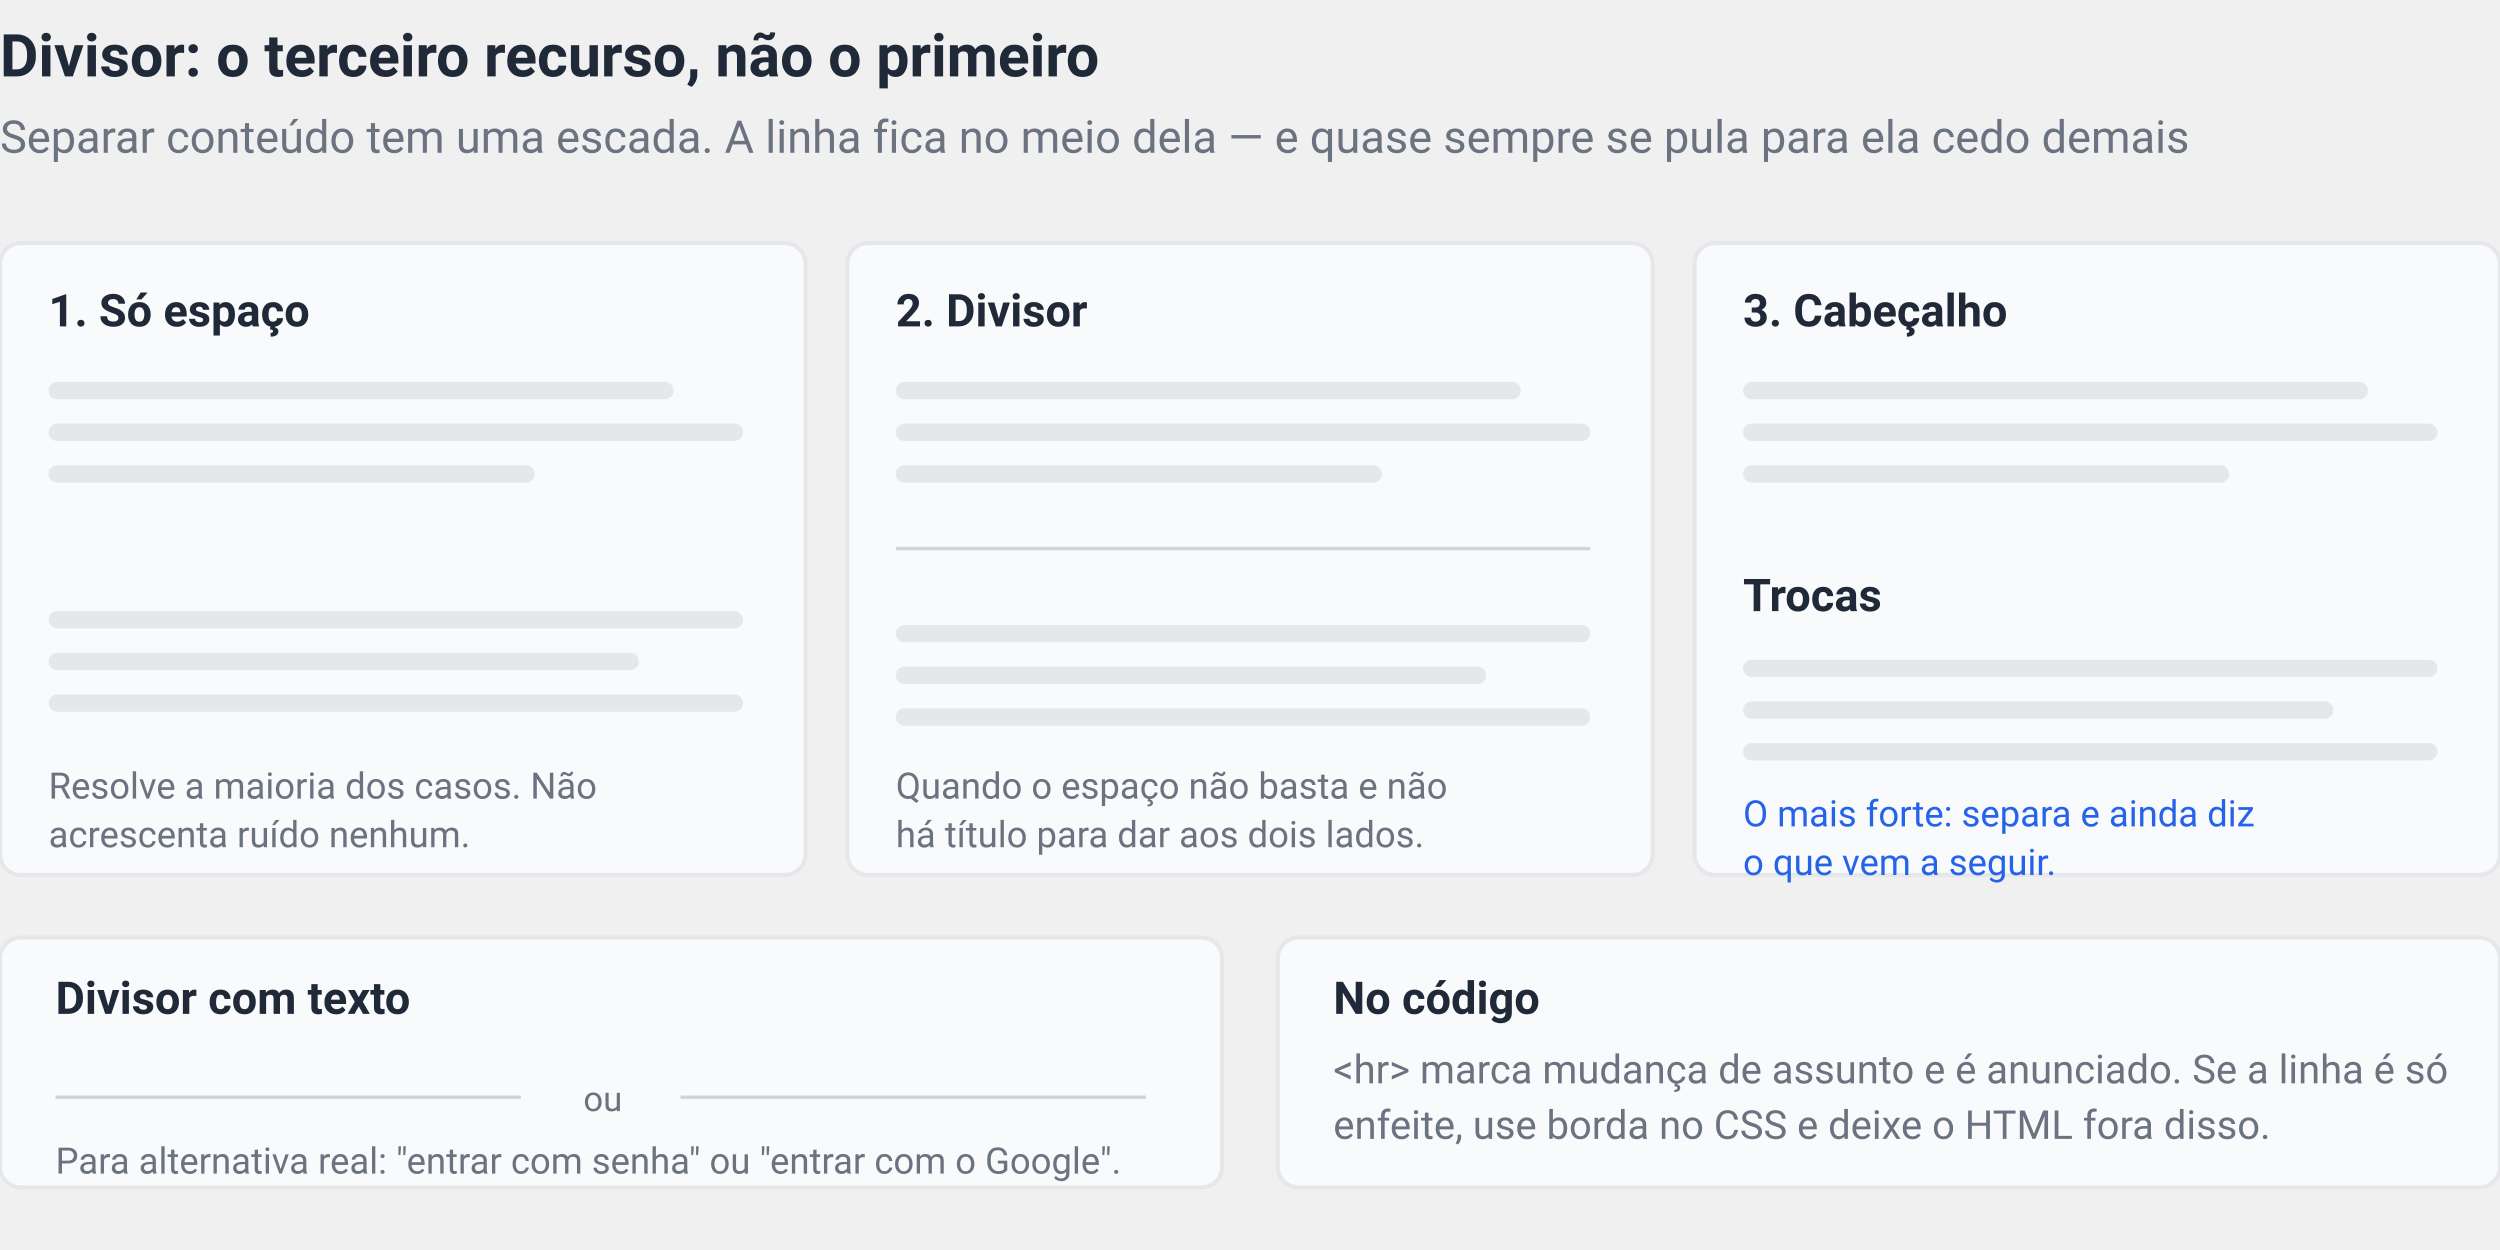
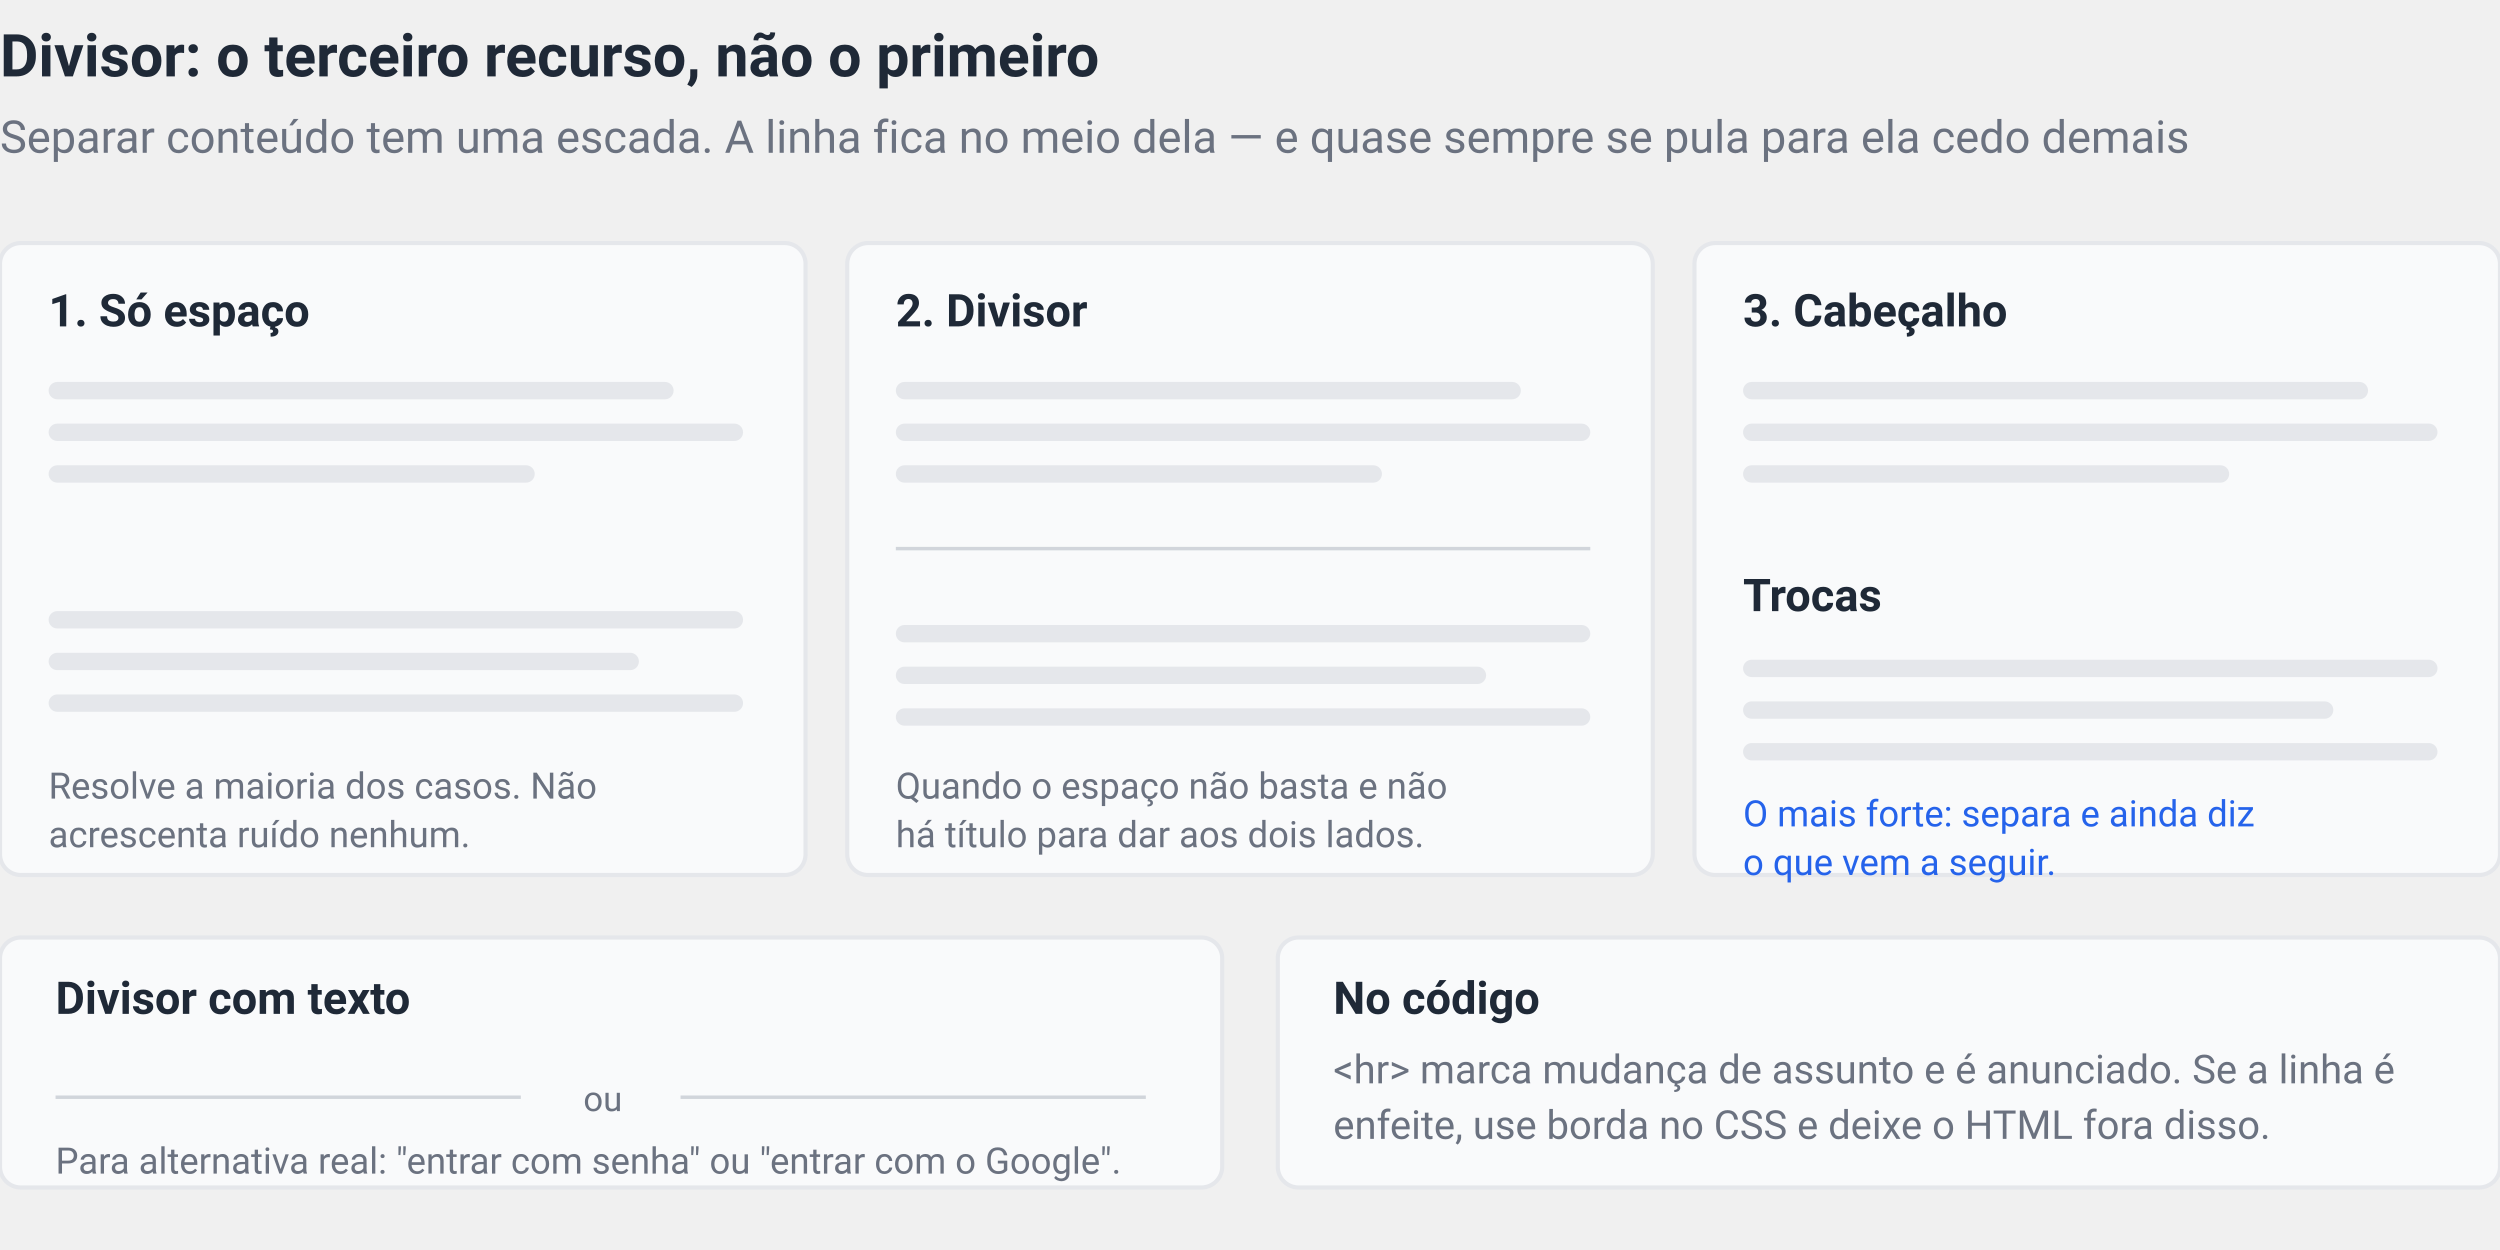
<svg xmlns="http://www.w3.org/2000/svg" viewBox="0 0 720 360" width="720" height="360" role="img" aria-label="Três níveis de separação entre conteúdos: só espaço, divisor de linha e cabeçalho, do mais leve ao mais forte, mais o divisor ornamental com a palavra ou">
  <style>
    text { font-family: -apple-system, BlinkMacSystemFont, "Segoe UI", Roboto, Helvetica, Arial, sans-serif; }
    .ink   { fill: #1f2937; }
    .muted { fill: #6b7280; }
    .accent{ fill: #2563eb; }
    .warn  { fill: #dc2626; }
    .ok    { fill: #16a34a; }
    .card  { fill: #f9fafb; stroke: #e5e7eb; stroke-width: 1.2; }
    .frame { fill: none; stroke: #9ca3af; stroke-width: 1.2; }
    .lead  { stroke: #9ca3af; stroke-width: 1; stroke-dasharray: 3 3; }
    .arrow { stroke: #9ca3af; stroke-width: 1.5; fill: none; }
    .badge { fill: #2563eb; }
    .mono  { font-family: ui-monospace, SFMono-Regular, Menlo, Consolas, monospace; font-size: 11.5px; }
    .ttl { font-size: 17px; font-weight: 700; }
    .h   { font-size: 13px; font-weight: 700; }
    .an  { font-size: 11.5px; }
    .sm  { font-size: 10.5px; }
    .cap { font-size: 13px; }
    .num { font-size: 11px; font-weight: 700; fill: #ffffff; }
    @media (prefers-color-scheme: dark) {
      .ink { fill: #e5e7eb; }
      .muted { fill: #9ca3af; }
      .accent { fill: #60a5fa; }
      .warn { fill: #f87171; }
      .ok { fill: #34d399; }
      .card { fill: #1f2937; stroke: #4b5563; }
      .frame { stroke: #6b7280; }
      .lead { stroke: #6b7280; }
      .arrow { stroke: #6b7280; }
    }
  </style>
  <text x="0" y="22" class="ink ttl">Divisor: o terceiro recurso, não o primeiro</text>
  <text x="0" y="44" class="muted cap">Separar conteúdo tem uma escada. A linha fica no meio dela — e quase sempre se pula para ela cedo demais</text>
  <rect x="0" y="70" width="232" height="182" rx="6" class="card" />
  <text x="14" y="94" class="ink h">1. Só espaço</text>
  <rect x="14" y="110" width="180" height="5" rx="2.5" fill="#e5e7eb" />
  <rect x="14" y="122" width="200" height="5" rx="2.5" fill="#e5e7eb" />
  <rect x="14" y="134" width="140" height="5" rx="2.5" fill="#e5e7eb" />
  <rect x="14" y="176" width="200" height="5" rx="2.5" fill="#e5e7eb" />
  <rect x="14" y="188" width="170" height="5" rx="2.5" fill="#e5e7eb" />
  <rect x="14" y="200" width="200" height="5" rx="2.5" fill="#e5e7eb" />
  <text x="14" y="230" class="muted sm">Resolve a maioria dos casos. Não</text>
  <text x="14" y="244" class="muted sm">acrescenta ruído nenhum.</text>
  <rect x="244" y="70" width="232" height="182" rx="6" class="card" />
  <text x="258" y="94" class="ink h">2. Divisor</text>
  <rect x="258" y="110" width="180" height="5" rx="2.5" fill="#e5e7eb" />
  <rect x="258" y="122" width="200" height="5" rx="2.5" fill="#e5e7eb" />
  <rect x="258" y="134" width="140" height="5" rx="2.5" fill="#e5e7eb" />
  <line x1="258" y1="158" x2="458" y2="158" stroke="#d1d5db" stroke-width="1" />
  <rect x="258" y="180" width="200" height="5" rx="2.5" fill="#e5e7eb" />
  <rect x="258" y="192" width="170" height="5" rx="2.5" fill="#e5e7eb" />
  <rect x="258" y="204" width="200" height="5" rx="2.5" fill="#e5e7eb" />
  <text x="258" y="230" class="muted sm">Quando o espaço não basta e não</text>
  <text x="258" y="244" class="muted sm">há título para dar aos dois lados.</text>
  <rect x="488" y="70" width="232" height="182" rx="6" class="card" />
  <text x="502" y="94" class="ink h">3. Cabeçalho</text>
  <rect x="502" y="110" width="180" height="5" rx="2.5" fill="#e5e7eb" />
  <rect x="502" y="122" width="200" height="5" rx="2.5" fill="#e5e7eb" />
  <rect x="502" y="134" width="140" height="5" rx="2.5" fill="#e5e7eb" />
  <text x="502" y="176" font-size="13" font-weight="700" fill="#1f2937">Trocas</text>
  <rect x="502" y="190" width="200" height="5" rx="2.5" fill="#e5e7eb" />
  <rect x="502" y="202" width="170" height="5" rx="2.5" fill="#e5e7eb" />
  <rect x="502" y="214" width="200" height="5" rx="2.5" fill="#e5e7eb" />
  <text x="502" y="238" class="accent sm">O mais forte: separa e ainda diz</text>
  <text x="502" y="252" class="accent sm">o que vem a seguir.</text>
  <rect x="0" y="270" width="352" height="72" rx="6" class="card" />
  <text x="16" y="292" class="ink h">Divisor com texto</text>
  <line x1="16" y1="316" x2="150" y2="316" stroke="#d1d5db" stroke-width="1" />
  <text x="168" y="320" font-size="10" fill="#6b7280">ou</text>
  <line x1="196" y1="316" x2="330" y2="316" stroke="#d1d5db" stroke-width="1" />
  <text x="16" y="338" class="muted sm">Para alternativa real: "entrar com senha" ou "entrar com o Google".</text>
  <rect x="368" y="270" width="352" height="72" rx="6" class="card" />
  <text x="384" y="292" class="ink h">No código</text>
-   <text x="384" y="312" class="muted an">&lt;hr&gt; marca mudança de assunto e é anunciado. Se a linha é só</text>
+   <text x="384" y="312" class="muted an">&lt;hr&gt; marca mudança de assunto e é anunciado. Se a linha é</text>
  <text x="384" y="328" class="muted an">enfeite, use borda no CSS e deixe o HTML fora disso.</text>
</svg>
